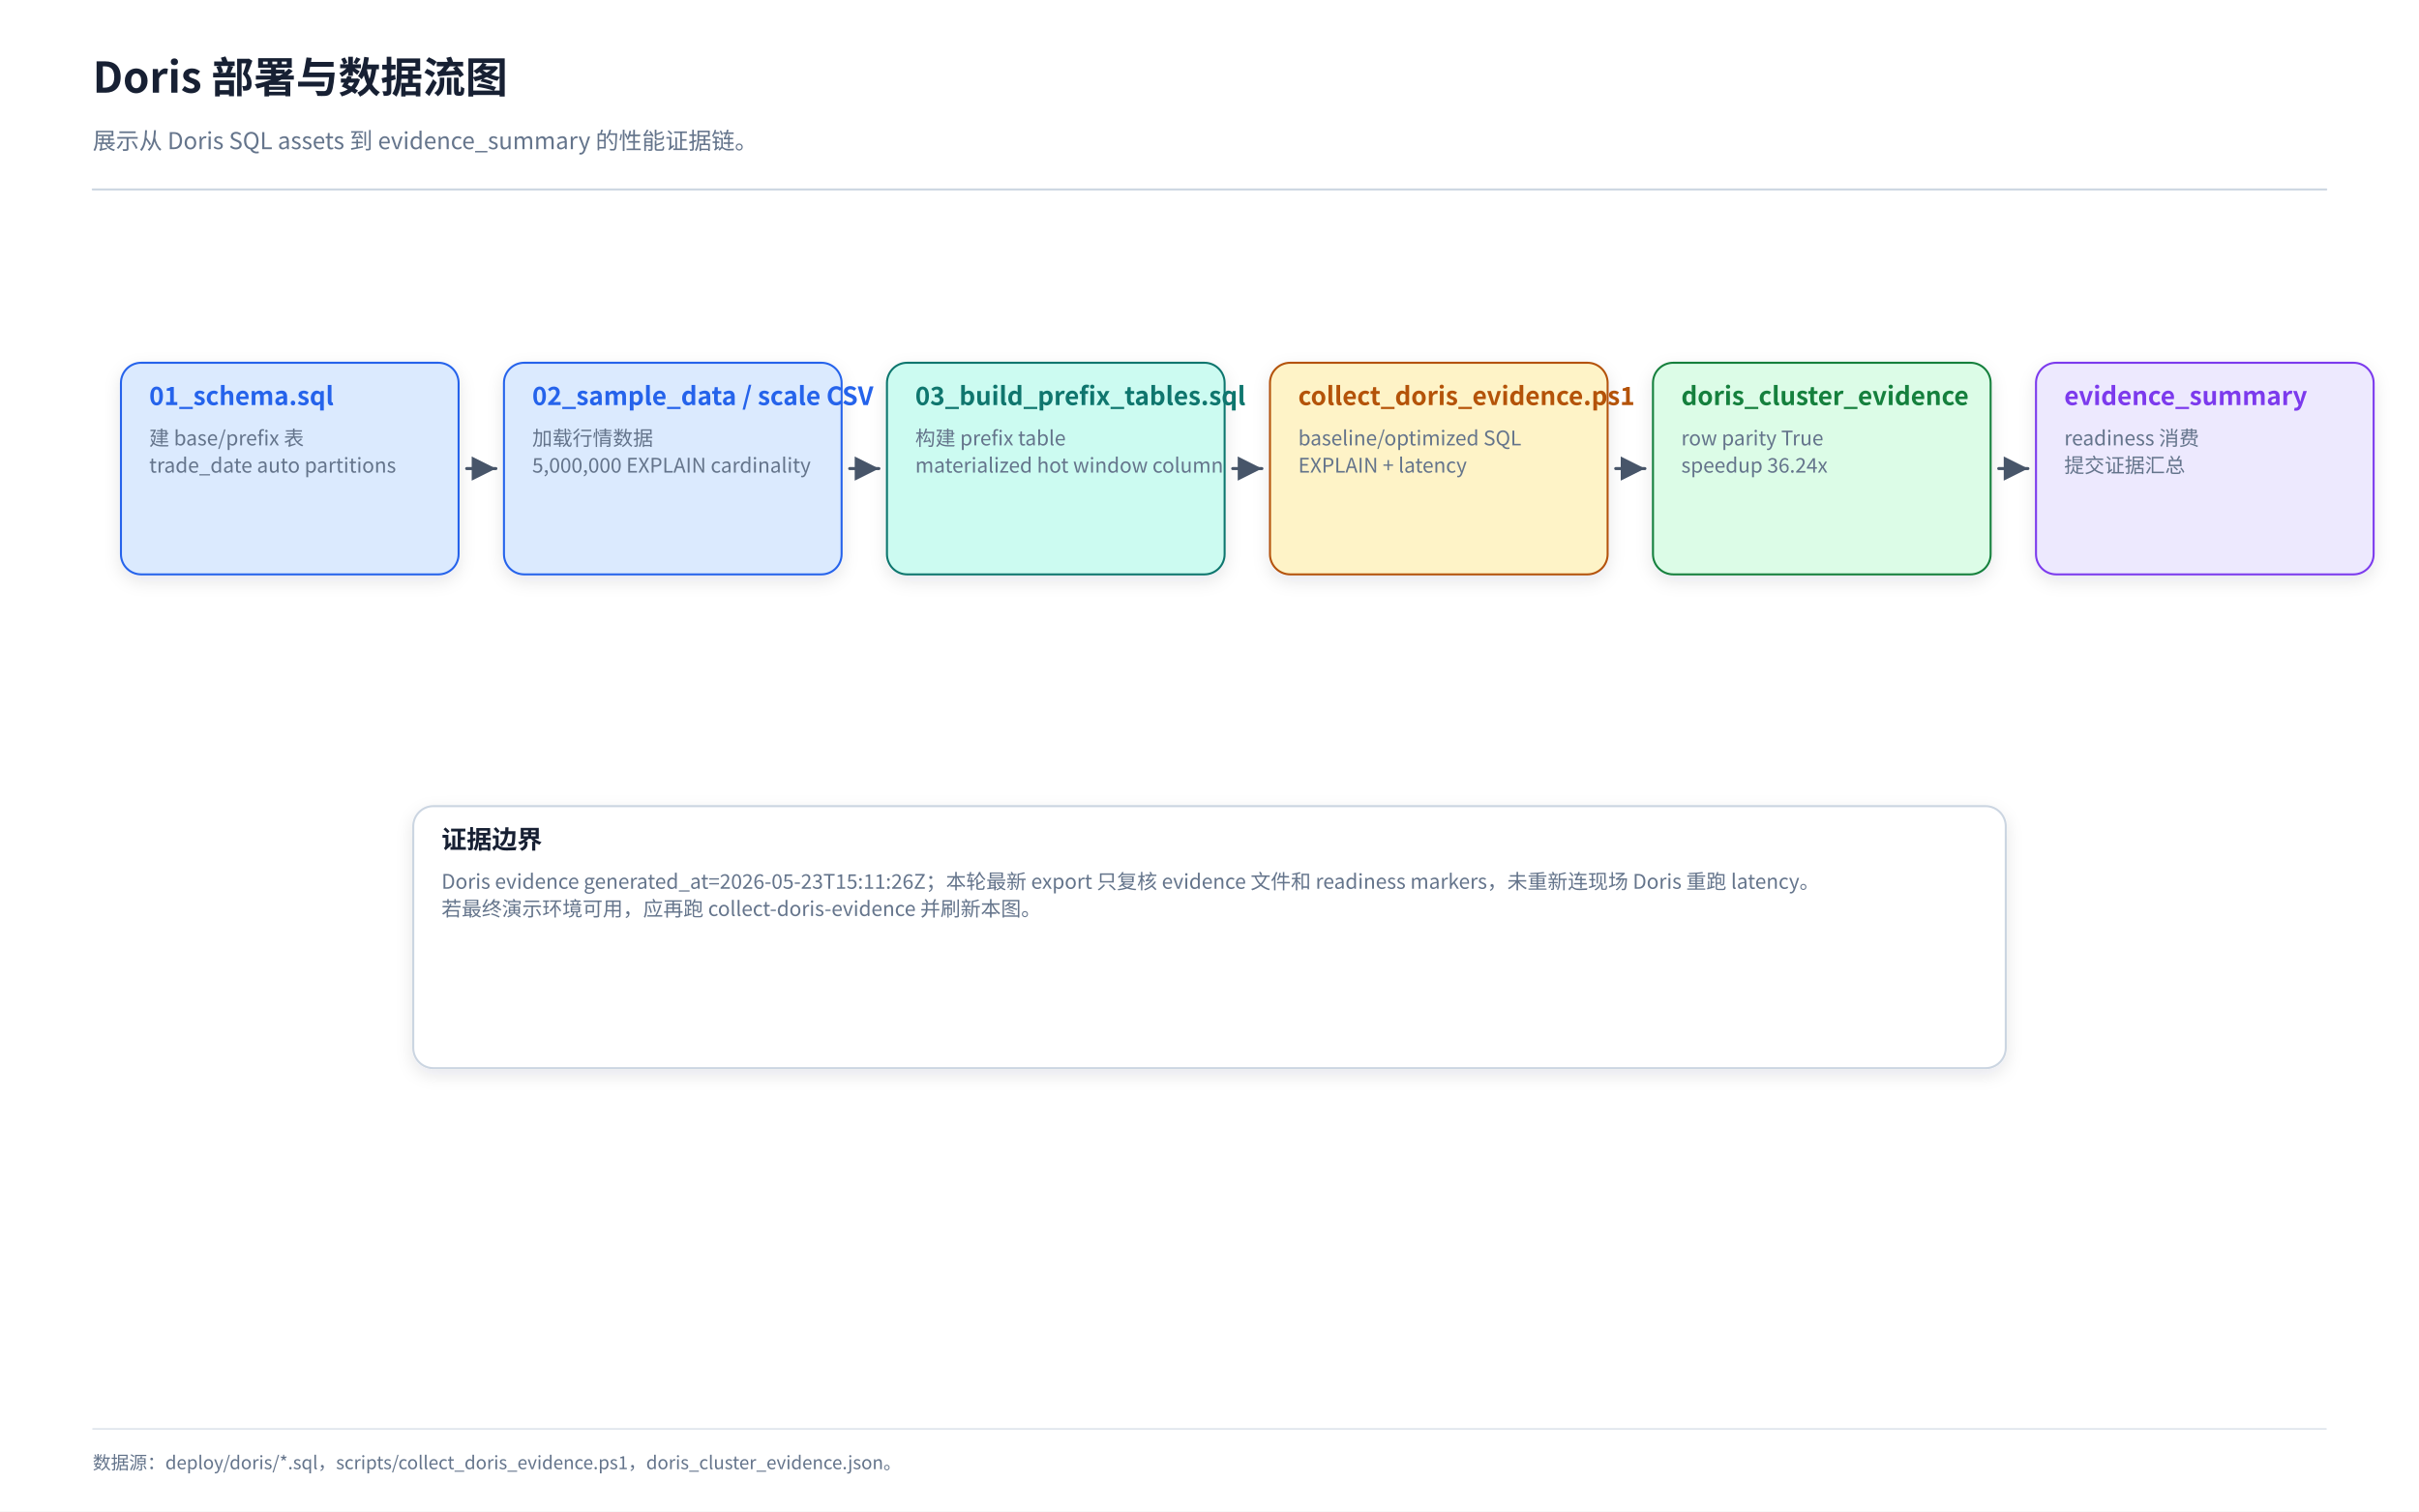
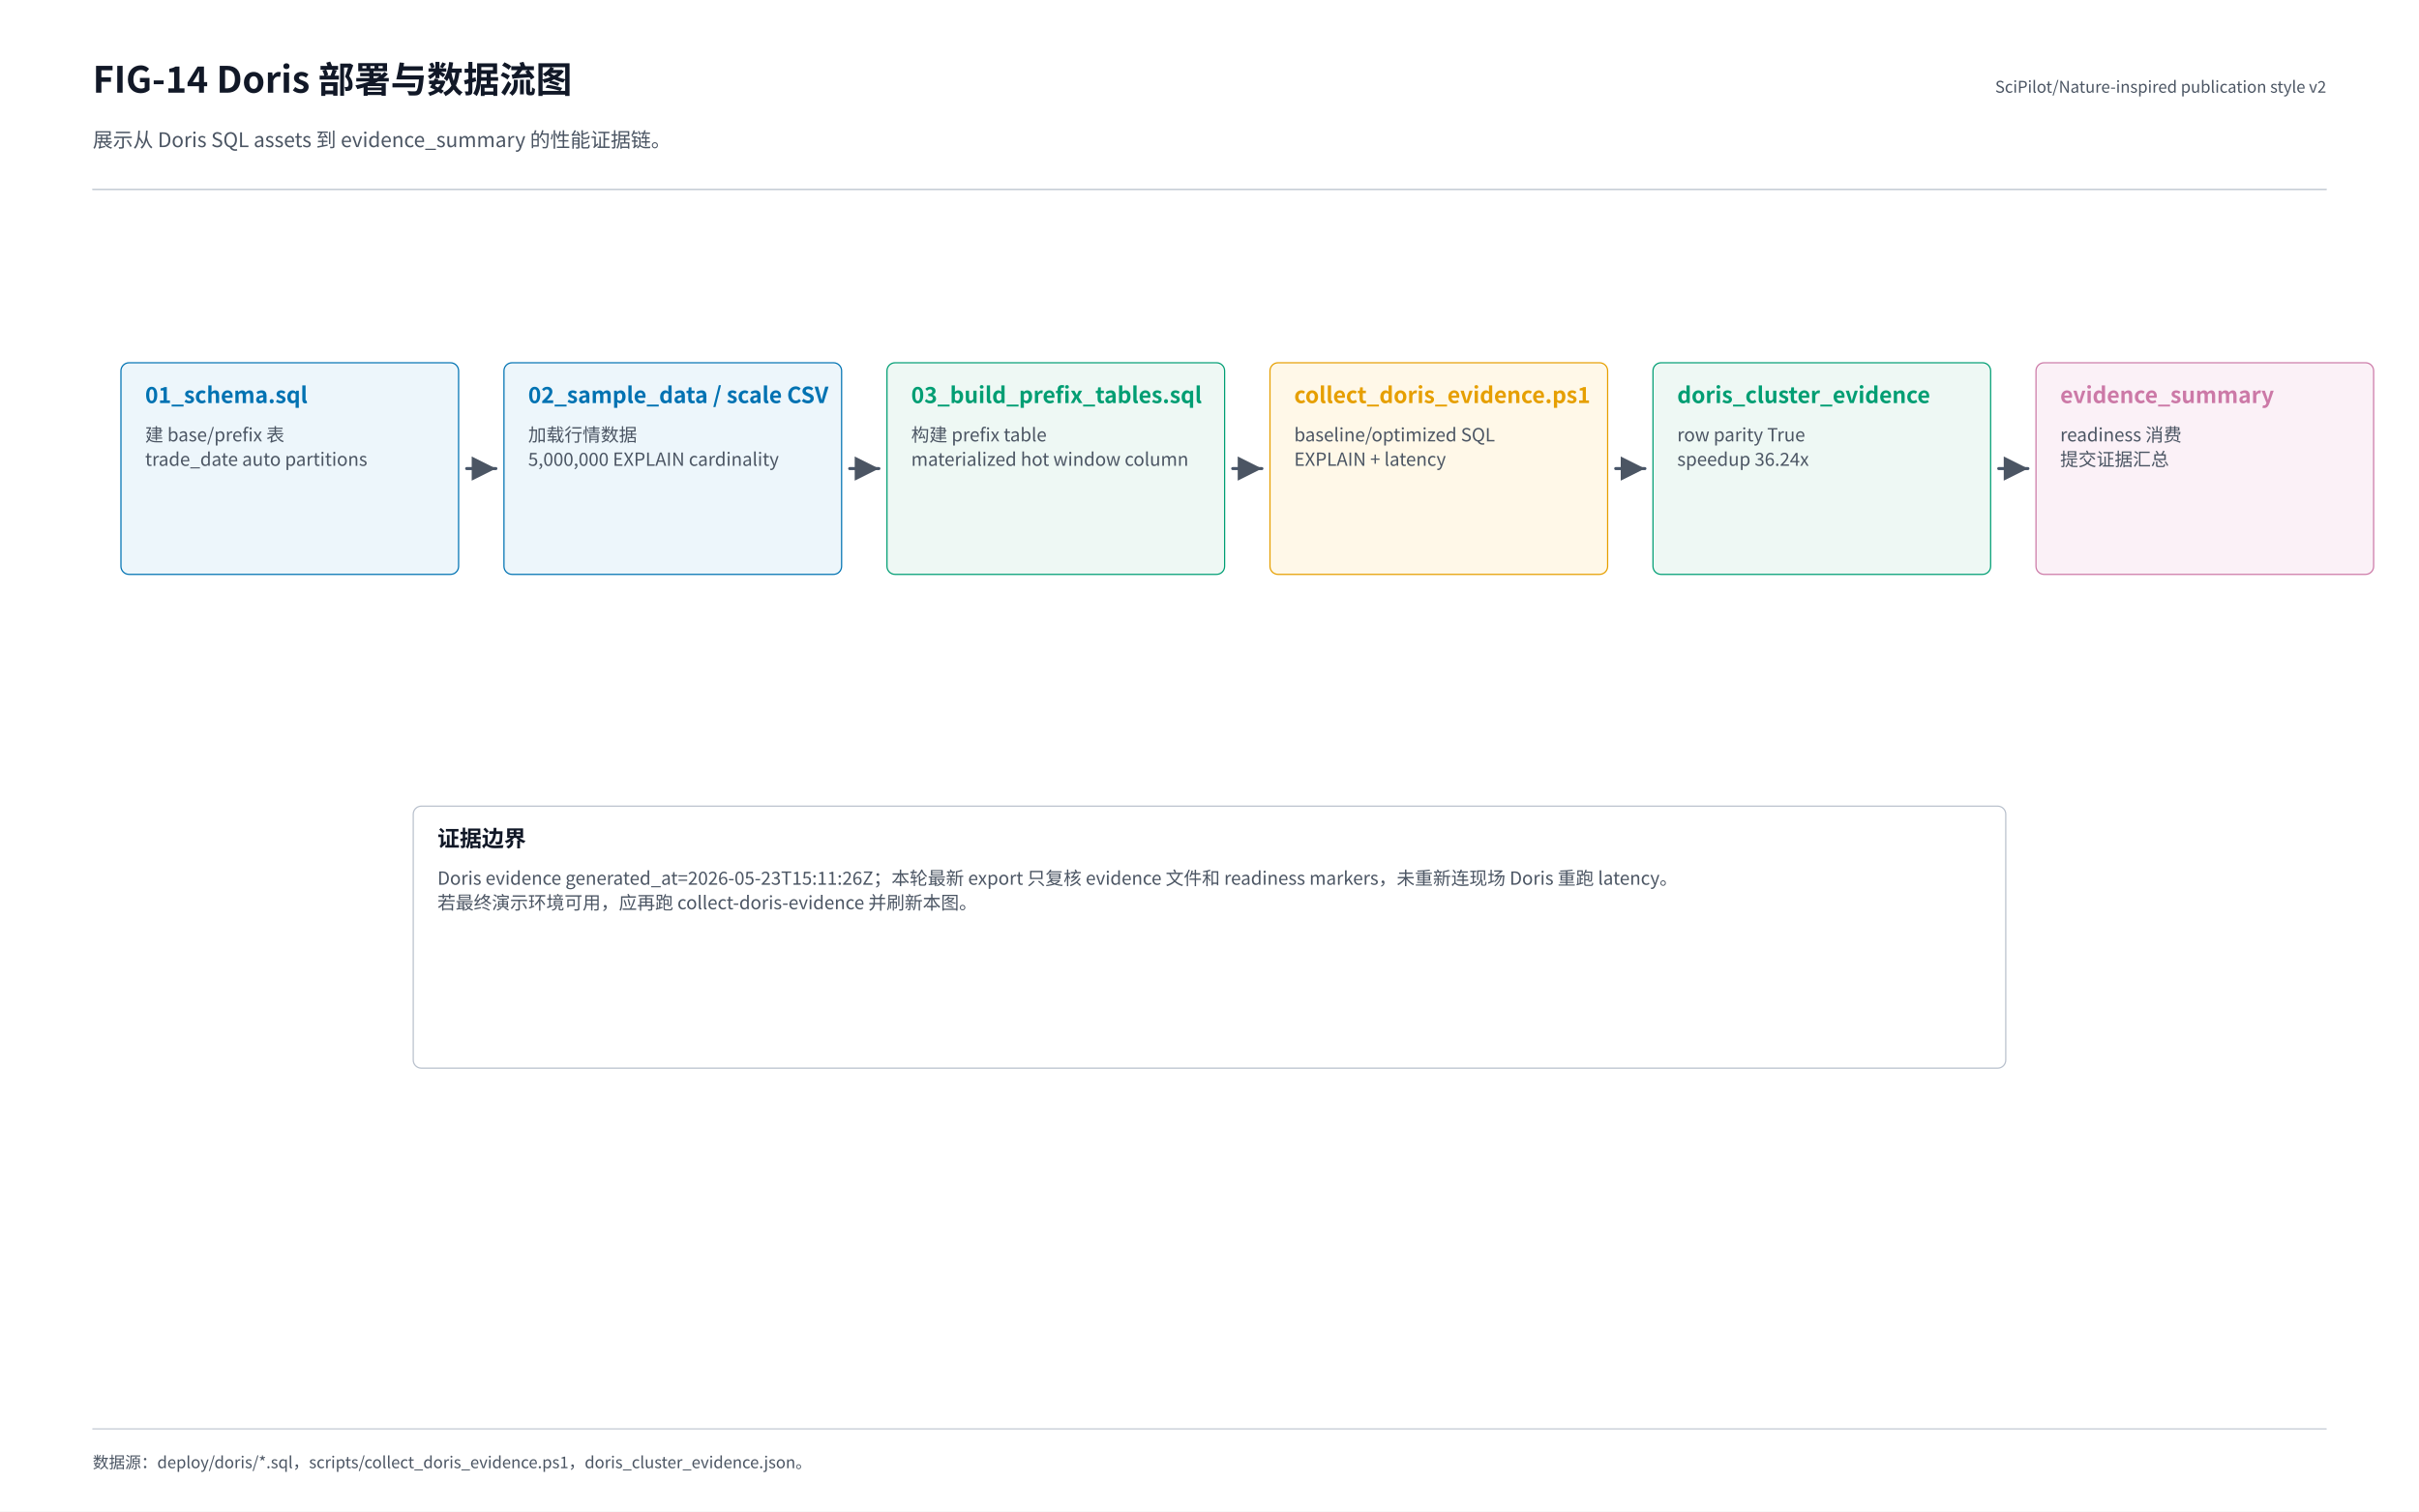
- <svg xmlns="http://www.w3.org/2000/svg" width="2400" height="1500" viewBox="0 0 2400 1500" role="img" aria-label="Doris 部署与数据流图">
+ <svg xmlns="http://www.w3.org/2000/svg" width="2400" height="1500" viewBox="0 0 2400 1500" role="img" aria-label="FIG-14  Doris 部署与数据流图">
  <rect x="0" y="0" width="2400" height="1500" fill="#ffffff" />
  <defs>
    <marker id="arrow" markerWidth="12" markerHeight="12" refX="10" refY="6" orient="auto">
-       <path d="M2,2 L10,6 L2,10 Z" fill="#475569" />
+       <path d="M2,2 L10,6 L2,10 Z" fill="#4b5563" />
    </marker>
-     <filter id="shadow" x="-10%" y="-10%" width="120%" height="130%">
-       <feDropShadow dx="0" dy="6" stdDeviation="8" flood-color="#0f172a" flood-opacity="0.10" />
-     </filter>
  </defs>
-   <text x="92.0" y="92.0" font-family="Microsoft YaHei, SimSun, Noto Sans CJK SC, Arial, sans-serif" font-size="42" font-weight="800" fill="#172033" text-anchor="start">
-     <tspan x="92.0" dy="0.0">Doris 部署与数据流图</tspan>
+   <text x="92.0" y="92.0" font-family="Microsoft YaHei, SimSun, Noto Sans CJK SC, Arial, sans-serif" font-size="36" font-weight="800" fill="#111827" text-anchor="start">
+     <tspan x="92.0" dy="0.0">FIG-14  Doris 部署与数据流图</tspan>
  </text>
-   <text x="92.0" y="148.0" font-family="Microsoft YaHei, SimSun, Noto Sans CJK SC, Arial, sans-serif" font-size="23" font-weight="400" fill="#64748b" text-anchor="start">
+   <text x="92.0" y="146.0" font-family="Microsoft YaHei, SimSun, Noto Sans CJK SC, Arial, sans-serif" font-size="20" font-weight="400" fill="#4b5563" text-anchor="start">
    <tspan x="92.0" dy="0.0">展示从 Doris SQL assets 到 evidence_summary 的性能证据链。</tspan>
  </text>
-   <line x1="92.0" y1="188.0" x2="2308.0" y2="188.0" stroke="#cbd5e1" stroke-width="2" stroke-linecap="round" />
-   <rect x="120.0" y="360.0" width="335.0" height="210.0" rx="20" fill="#dbeafe" stroke="#2563eb" stroke-width="2" filter="url(#shadow)" />
-   <text x="148.0" y="402.0" font-family="Microsoft YaHei, SimSun, Noto Sans CJK SC, Arial, sans-serif" font-size="25" font-weight="800" fill="#2563eb" text-anchor="start">
-     <tspan x="148.0" dy="0.0">01_schema.sql</tspan>
+   <text x="2308.0" y="92.0" font-family="Microsoft YaHei, SimSun, Noto Sans CJK SC, Arial, sans-serif" font-size="16" font-weight="400" fill="#4b5563" text-anchor="end">
+     <tspan x="2308.0" dy="0.0">SciPilot/Nature-inspired publication style v2</tspan>
  </text>
-   <text x="148.0" y="442.0" font-family="Microsoft YaHei, SimSun, Noto Sans CJK SC, Arial, sans-serif" font-size="20" font-weight="400" fill="#64748b" text-anchor="start">
-     <tspan x="148.0" dy="0.0">建 base/prefix 表</tspan>
-     <tspan x="148.0" dy="27.0">trade_date auto partitions</tspan>
+   <line x1="92.0" y1="188.0" x2="2308.0" y2="188.0" stroke="#b8c0cc" stroke-width="1.2" stroke-linecap="round" />
+   <rect x="120.0" y="360.0" width="335.0" height="210.0" rx="8" fill="#edf6fb" stroke="#0072B2" stroke-width="1.2" />
+   <text x="144.0" y="400.0" font-family="Microsoft YaHei, SimSun, Noto Sans CJK SC, Arial, sans-serif" font-size="22" font-weight="800" fill="#0072B2" text-anchor="start">
+     <tspan x="144.0" dy="0.0">01_schema.sql</tspan>
+   </text>
+   <text x="144.0" y="438.0" font-family="Microsoft YaHei, SimSun, Noto Sans CJK SC, Arial, sans-serif" font-size="18" font-weight="400" fill="#4b5563" text-anchor="start">
+     <tspan x="144.0" dy="0.0">建 base/prefix 表</tspan>
+     <tspan x="144.0" dy="24.3">trade_date auto partitions</tspan>
  </text>
  <line x1="463.0" y1="465.0" x2="492.0" y2="465.0" stroke="#475569" stroke-width="3" stroke-linecap="round" marker-end="url(#arrow)" />
-   <rect x="500.0" y="360.0" width="335.0" height="210.0" rx="20" fill="#dbeafe" stroke="#2563eb" stroke-width="2" filter="url(#shadow)" />
-   <text x="528.0" y="402.0" font-family="Microsoft YaHei, SimSun, Noto Sans CJK SC, Arial, sans-serif" font-size="25" font-weight="800" fill="#2563eb" text-anchor="start">
-     <tspan x="528.0" dy="0.0">02_sample_data / scale CSV</tspan>
+   <rect x="500.0" y="360.0" width="335.0" height="210.0" rx="8" fill="#edf6fb" stroke="#0072B2" stroke-width="1.2" />
+   <text x="524.0" y="400.0" font-family="Microsoft YaHei, SimSun, Noto Sans CJK SC, Arial, sans-serif" font-size="22" font-weight="800" fill="#0072B2" text-anchor="start">
+     <tspan x="524.0" dy="0.0">02_sample_data / scale CSV</tspan>
  </text>
-   <text x="528.0" y="442.0" font-family="Microsoft YaHei, SimSun, Noto Sans CJK SC, Arial, sans-serif" font-size="20" font-weight="400" fill="#64748b" text-anchor="start">
-     <tspan x="528.0" dy="0.0">加载行情数据</tspan>
-     <tspan x="528.0" dy="27.0">5,000,000 EXPLAIN cardinality</tspan>
+   <text x="524.0" y="438.0" font-family="Microsoft YaHei, SimSun, Noto Sans CJK SC, Arial, sans-serif" font-size="18" font-weight="400" fill="#4b5563" text-anchor="start">
+     <tspan x="524.0" dy="0.0">加载行情数据</tspan>
+     <tspan x="524.0" dy="24.3">5,000,000 EXPLAIN cardinality</tspan>
  </text>
  <line x1="843.0" y1="465.0" x2="872.0" y2="465.0" stroke="#475569" stroke-width="3" stroke-linecap="round" marker-end="url(#arrow)" />
-   <rect x="880.0" y="360.0" width="335.0" height="210.0" rx="20" fill="#ccfbf1" stroke="#0f766e" stroke-width="2" filter="url(#shadow)" />
-   <text x="908.0" y="402.0" font-family="Microsoft YaHei, SimSun, Noto Sans CJK SC, Arial, sans-serif" font-size="25" font-weight="800" fill="#0f766e" text-anchor="start">
-     <tspan x="908.0" dy="0.0">03_build_prefix_tables.sql</tspan>
+   <rect x="880.0" y="360.0" width="335.0" height="210.0" rx="8" fill="#eef8f4" stroke="#009E73" stroke-width="1.2" />
+   <text x="904.0" y="400.0" font-family="Microsoft YaHei, SimSun, Noto Sans CJK SC, Arial, sans-serif" font-size="22" font-weight="800" fill="#009E73" text-anchor="start">
+     <tspan x="904.0" dy="0.0">03_build_prefix_tables.sql</tspan>
  </text>
-   <text x="908.0" y="442.0" font-family="Microsoft YaHei, SimSun, Noto Sans CJK SC, Arial, sans-serif" font-size="20" font-weight="400" fill="#64748b" text-anchor="start">
-     <tspan x="908.0" dy="0.0">构建 prefix table</tspan>
-     <tspan x="908.0" dy="27.0">materialized hot window column</tspan>
+   <text x="904.0" y="438.0" font-family="Microsoft YaHei, SimSun, Noto Sans CJK SC, Arial, sans-serif" font-size="18" font-weight="400" fill="#4b5563" text-anchor="start">
+     <tspan x="904.0" dy="0.0">构建 prefix table</tspan>
+     <tspan x="904.0" dy="24.3">materialized hot window column</tspan>
  </text>
  <line x1="1223.0" y1="465.0" x2="1252.0" y2="465.0" stroke="#475569" stroke-width="3" stroke-linecap="round" marker-end="url(#arrow)" />
-   <rect x="1260.0" y="360.0" width="335.0" height="210.0" rx="20" fill="#fef3c7" stroke="#b45309" stroke-width="2" filter="url(#shadow)" />
-   <text x="1288.0" y="402.0" font-family="Microsoft YaHei, SimSun, Noto Sans CJK SC, Arial, sans-serif" font-size="25" font-weight="800" fill="#b45309" text-anchor="start">
-     <tspan x="1288.0" dy="0.0">collect_doris_evidence.ps1</tspan>
+   <rect x="1260.0" y="360.0" width="335.0" height="210.0" rx="8" fill="#fff8e8" stroke="#E69F00" stroke-width="1.2" />
+   <text x="1284.0" y="400.0" font-family="Microsoft YaHei, SimSun, Noto Sans CJK SC, Arial, sans-serif" font-size="22" font-weight="800" fill="#E69F00" text-anchor="start">
+     <tspan x="1284.0" dy="0.0">collect_doris_evidence.ps1</tspan>
  </text>
-   <text x="1288.0" y="442.0" font-family="Microsoft YaHei, SimSun, Noto Sans CJK SC, Arial, sans-serif" font-size="20" font-weight="400" fill="#64748b" text-anchor="start">
-     <tspan x="1288.0" dy="0.0">baseline/optimized SQL</tspan>
-     <tspan x="1288.0" dy="27.0">EXPLAIN + latency</tspan>
+   <text x="1284.0" y="438.0" font-family="Microsoft YaHei, SimSun, Noto Sans CJK SC, Arial, sans-serif" font-size="18" font-weight="400" fill="#4b5563" text-anchor="start">
+     <tspan x="1284.0" dy="0.0">baseline/optimized SQL</tspan>
+     <tspan x="1284.0" dy="24.3">EXPLAIN + latency</tspan>
  </text>
  <line x1="1603.0" y1="465.0" x2="1632.0" y2="465.0" stroke="#475569" stroke-width="3" stroke-linecap="round" marker-end="url(#arrow)" />
-   <rect x="1640.0" y="360.0" width="335.0" height="210.0" rx="20" fill="#dcfce7" stroke="#15803d" stroke-width="2" filter="url(#shadow)" />
-   <text x="1668.0" y="402.0" font-family="Microsoft YaHei, SimSun, Noto Sans CJK SC, Arial, sans-serif" font-size="25" font-weight="800" fill="#15803d" text-anchor="start">
-     <tspan x="1668.0" dy="0.0">doris_cluster_evidence</tspan>
+   <rect x="1640.0" y="360.0" width="335.0" height="210.0" rx="8" fill="#eef8f4" stroke="#009E73" stroke-width="1.2" />
+   <text x="1664.0" y="400.0" font-family="Microsoft YaHei, SimSun, Noto Sans CJK SC, Arial, sans-serif" font-size="22" font-weight="800" fill="#009E73" text-anchor="start">
+     <tspan x="1664.0" dy="0.0">doris_cluster_evidence</tspan>
  </text>
-   <text x="1668.0" y="442.0" font-family="Microsoft YaHei, SimSun, Noto Sans CJK SC, Arial, sans-serif" font-size="20" font-weight="400" fill="#64748b" text-anchor="start">
-     <tspan x="1668.0" dy="0.0">row parity True</tspan>
-     <tspan x="1668.0" dy="27.0">speedup 36.24x</tspan>
+   <text x="1664.0" y="438.0" font-family="Microsoft YaHei, SimSun, Noto Sans CJK SC, Arial, sans-serif" font-size="18" font-weight="400" fill="#4b5563" text-anchor="start">
+     <tspan x="1664.0" dy="0.0">row parity True</tspan>
+     <tspan x="1664.0" dy="24.3">speedup 36.24x</tspan>
  </text>
  <line x1="1983.0" y1="465.0" x2="2012.0" y2="465.0" stroke="#475569" stroke-width="3" stroke-linecap="round" marker-end="url(#arrow)" />
-   <rect x="2020.0" y="360.0" width="335.0" height="210.0" rx="20" fill="#ede9fe" stroke="#7c3aed" stroke-width="2" filter="url(#shadow)" />
-   <text x="2048.0" y="402.0" font-family="Microsoft YaHei, SimSun, Noto Sans CJK SC, Arial, sans-serif" font-size="25" font-weight="800" fill="#7c3aed" text-anchor="start">
-     <tspan x="2048.0" dy="0.0">evidence_summary</tspan>
+   <rect x="2020.0" y="360.0" width="335.0" height="210.0" rx="8" fill="#fbf1f7" stroke="#CC79A7" stroke-width="1.2" />
+   <text x="2044.0" y="400.0" font-family="Microsoft YaHei, SimSun, Noto Sans CJK SC, Arial, sans-serif" font-size="22" font-weight="800" fill="#CC79A7" text-anchor="start">
+     <tspan x="2044.0" dy="0.0">evidence_summary</tspan>
  </text>
-   <text x="2048.0" y="442.0" font-family="Microsoft YaHei, SimSun, Noto Sans CJK SC, Arial, sans-serif" font-size="20" font-weight="400" fill="#64748b" text-anchor="start">
-     <tspan x="2048.0" dy="0.0">readiness 消费</tspan>
-     <tspan x="2048.0" dy="27.0">提交证据汇总</tspan>
+   <text x="2044.0" y="438.0" font-family="Microsoft YaHei, SimSun, Noto Sans CJK SC, Arial, sans-serif" font-size="18" font-weight="400" fill="#4b5563" text-anchor="start">
+     <tspan x="2044.0" dy="0.0">readiness 消费</tspan>
+     <tspan x="2044.0" dy="24.3">提交证据汇总</tspan>
  </text>
-   <rect x="410.0" y="800.0" width="1580.0" height="260.0" rx="20" fill="#ffffff" stroke="#cbd5e1" stroke-width="2" filter="url(#shadow)" />
-   <text x="438.0" y="842.0" font-family="Microsoft YaHei, SimSun, Noto Sans CJK SC, Arial, sans-serif" font-size="25" font-weight="800" fill="#172033" text-anchor="start">
-     <tspan x="438.0" dy="0.0">证据边界</tspan>
+   <rect x="410.0" y="800.0" width="1580.0" height="260.0" rx="8" fill="#ffffff" stroke="#b8c0cc" stroke-width="1.2" />
+   <text x="434.0" y="840.0" font-family="Microsoft YaHei, SimSun, Noto Sans CJK SC, Arial, sans-serif" font-size="22" font-weight="800" fill="#111827" text-anchor="start">
+     <tspan x="434.0" dy="0.0">证据边界</tspan>
  </text>
-   <text x="438.0" y="882.0" font-family="Microsoft YaHei, SimSun, Noto Sans CJK SC, Arial, sans-serif" font-size="20" font-weight="400" fill="#64748b" text-anchor="start">
-     <tspan x="438.0" dy="0.0">Doris evidence generated_at=2026-05-23T15:11:26Z；本轮最新 export 只复核 evidence 文件和 readiness markers，未重新连现场 Doris 重跑 latency。</tspan>
-     <tspan x="438.0" dy="27.0">若最终演示环境可用，应再跑 collect-doris-evidence 并刷新本图。</tspan>
+   <text x="434.0" y="878.0" font-family="Microsoft YaHei, SimSun, Noto Sans CJK SC, Arial, sans-serif" font-size="18" font-weight="400" fill="#4b5563" text-anchor="start">
+     <tspan x="434.0" dy="0.0">Doris evidence generated_at=2026-05-23T15:11:26Z；本轮最新 export 只复核 evidence 文件和 readiness markers，未重新连现场 Doris 重跑 latency。</tspan>
+     <tspan x="434.0" dy="24.3">若最终演示环境可用，应再跑 collect-doris-evidence 并刷新本图。</tspan>
  </text>
-   <line x1="92.0" y1="1418.0" x2="2308.0" y2="1418.0" stroke="#cbd5e1" stroke-width="1" stroke-linecap="round" />
-   <text x="92.0" y="1458.0" font-family="Microsoft YaHei, SimSun, Noto Sans CJK SC, Arial, sans-serif" font-size="18" font-weight="400" fill="#64748b" text-anchor="start">
+   <line x1="92.0" y1="1418.0" x2="2308.0" y2="1418.0" stroke="#b8c0cc" stroke-width="1" stroke-linecap="round" />
+   <text x="92.0" y="1457.0" font-family="Microsoft YaHei, SimSun, Noto Sans CJK SC, Arial, sans-serif" font-size="16" font-weight="400" fill="#4b5563" text-anchor="start">
    <tspan x="92.0" dy="0.0">数据源：deploy/doris/*.sql，scripts/collect_doris_evidence.ps1，doris_cluster_evidence.json。</tspan>
  </text>
</svg>
